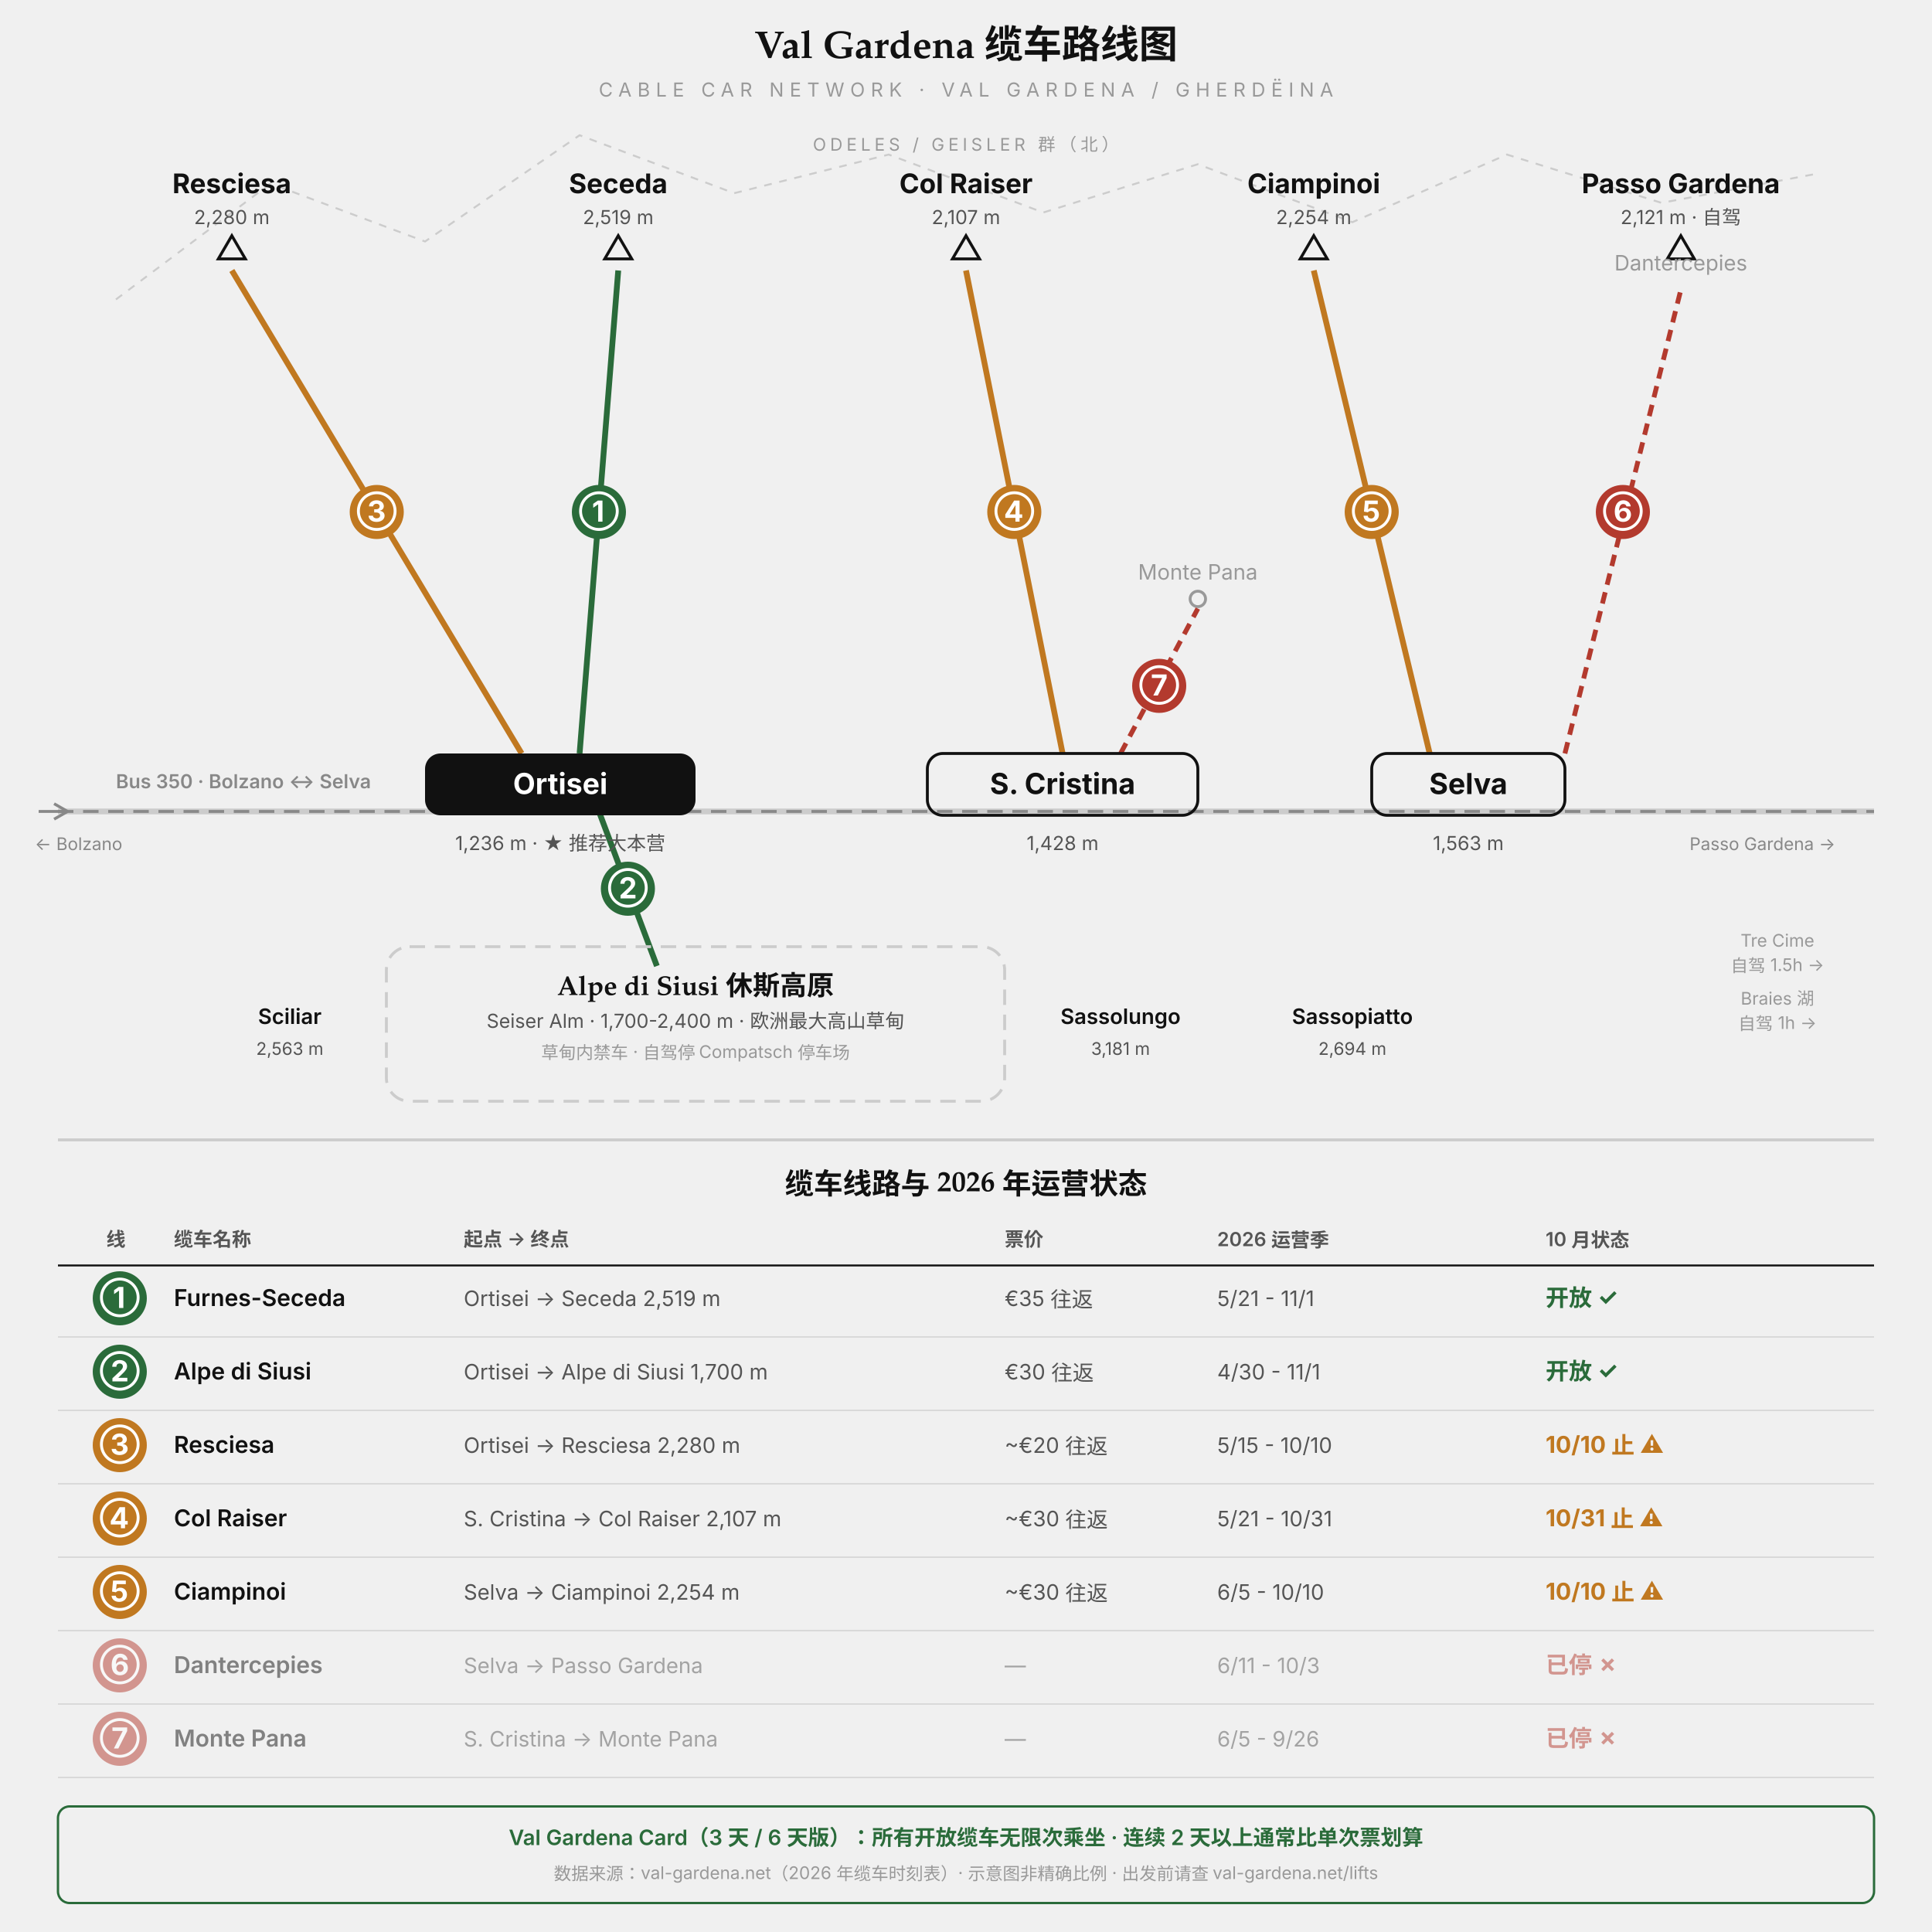
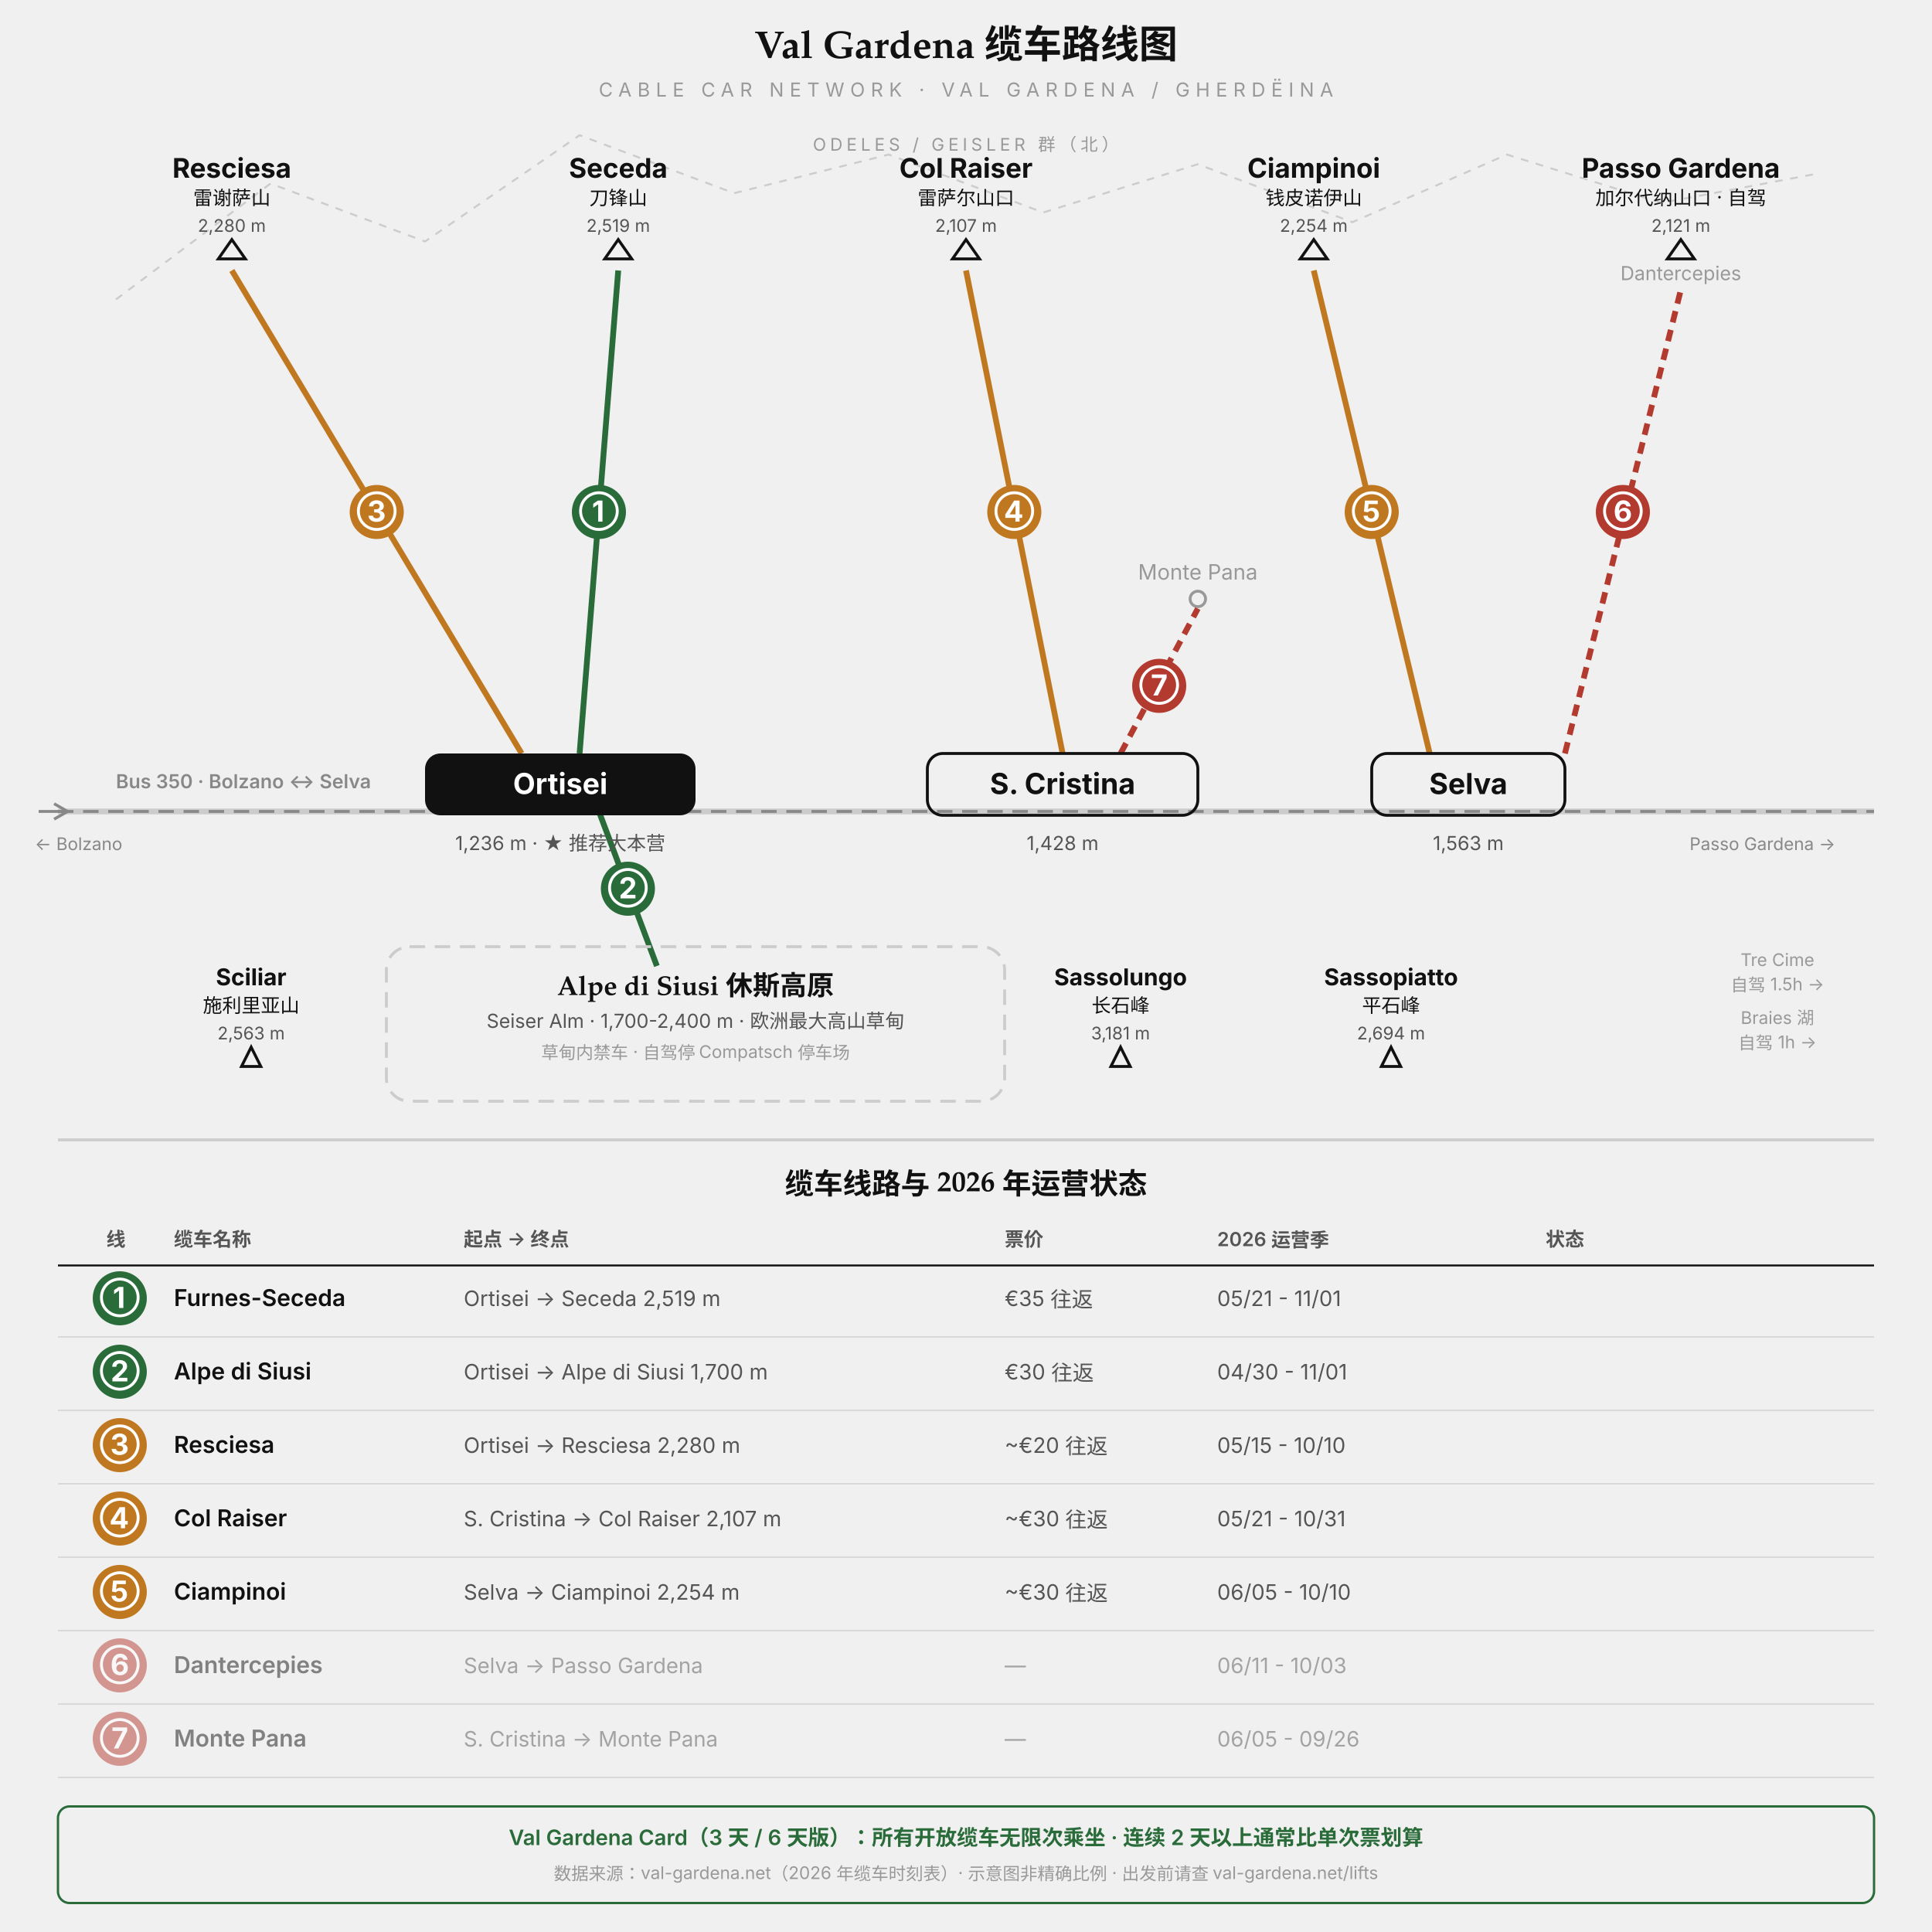
<svg xmlns="http://www.w3.org/2000/svg" viewBox="0 0 1000 1000" style="font-family:-apple-system,BlinkMacSystemFont,'Segoe UI','PingFang SC','Microsoft YaHei',sans-serif;background:#fff;">
  <text x="500" y="30" font-size="20" font-weight="700" fill="#111" text-anchor="middle" font-family="'Palatino Linotype',Palatino,Georgia,'Songti SC',SimSun,serif">Val Gardena 缆车路线图</text>
  <text x="500" y="50" font-size="10" fill="#999" text-anchor="middle" letter-spacing="3">CABLE CAR NETWORK · VAL GARDENA / GHERDËINA</text>
  <path d="M60,155 L140,95 L220,125 L300,70 L380,100 L460,80 L540,110 L620,85 L700,115 L780,80 L860,105 L940,90" fill="none" stroke="#ccc" stroke-width="1" stroke-dasharray="4,4" />
  <text x="500" y="78" font-size="9" fill="#999" text-anchor="middle" letter-spacing="2">ODELES / GEISLER 群（北）</text>
  <g text-anchor="middle">
-     <text x="120" y="100" font-size="14" font-weight="700" fill="#111">Resciesa</text>
-     <text x="120" y="116" font-size="10" fill="#555">2,280 m</text>
-     <path d="M113,134 L120,122 L127,134 Z" fill="none" stroke="#111" stroke-width="1.5" />
-   </g>
-   <g text-anchor="middle">
-     <text x="320" y="100" font-size="14" font-weight="700" fill="#111">Seceda</text>
-     <text x="320" y="116" font-size="10" fill="#555">2,519 m</text>
-     <path d="M313,134 L320,122 L327,134 Z" fill="none" stroke="#111" stroke-width="1.5" />
-   </g>
-   <g text-anchor="middle">
-     <text x="500" y="100" font-size="14" font-weight="700" fill="#111">Col Raiser</text>
-     <text x="500" y="116" font-size="10" fill="#555">2,107 m</text>
-     <path d="M493,134 L500,122 L507,134 Z" fill="none" stroke="#111" stroke-width="1.5" />
-   </g>
-   <g text-anchor="middle">
-     <text x="680" y="100" font-size="14" font-weight="700" fill="#111">Ciampinoi</text>
-     <text x="680" y="116" font-size="10" fill="#555">2,254 m</text>
-     <path d="M673,134 L680,122 L687,134 Z" fill="none" stroke="#111" stroke-width="1.5" />
-   </g>
-   <g text-anchor="middle">
-     <text x="870" y="100" font-size="14" font-weight="700" fill="#111">Passo Gardena</text>
-     <text x="870" y="116" font-size="10" fill="#555">2,121 m · 自驾</text>
-     <path d="M863,134 L870,122 L877,134 Z" fill="none" stroke="#111" stroke-width="1.5" />
-   </g>
-   <g text-anchor="middle">
-     <text x="870" y="140" font-size="11" fill="#999">Dantercepies</text>
-   </g>
-   <g text-anchor="middle">
-     <text x="620" y="300" font-size="11" fill="#999">Monte Pana</text>
-     <circle cx="620" cy="310" r="4" fill="none" stroke="#999" stroke-width="1.5" />
-   </g>
-   <line x1="300" y1="390" x2="320" y2="140" stroke="#2a6b3a" stroke-width="3" />
-   <circle cx="310" cy="265" r="14" fill="#2a6b3a" />
-   <text x="310" y="270" font-size="15" font-weight="700" fill="#fff" text-anchor="middle">①</text>
-   <line x1="310" y1="420" x2="340" y2="500" stroke="#2a6b3a" stroke-width="3" />
-   <circle cx="325" cy="460" r="14" fill="#2a6b3a" />
-   <text x="325" y="465" font-size="15" font-weight="700" fill="#fff" text-anchor="middle">②</text>
-   <line x1="270" y1="390" x2="120" y2="140" stroke="#c07820" stroke-width="3" />
-   <circle cx="195" cy="265" r="14" fill="#c07820" />
-   <text x="195" y="270" font-size="15" font-weight="700" fill="#fff" text-anchor="middle">③</text>
-   <line x1="550" y1="390" x2="500" y2="140" stroke="#c07820" stroke-width="3" />
-   <circle cx="525" cy="265" r="14" fill="#c07820" />
-   <text x="525" y="270" font-size="15" font-weight="700" fill="#fff" text-anchor="middle">④</text>
-   <line x1="740" y1="390" x2="680" y2="140" stroke="#c07820" stroke-width="3" />
-   <circle cx="710" cy="265" r="14" fill="#c07820" />
-   <text x="710" y="270" font-size="15" font-weight="700" fill="#fff" text-anchor="middle">⑤</text>
-   <line x1="810" y1="390" x2="870" y2="150" stroke="#b33a2e" stroke-width="2.5" stroke-dasharray="6,4" />
-   <circle cx="840" cy="265" r="14" fill="#b33a2e" />
-   <text x="840" y="270" font-size="15" font-weight="700" fill="#fff" text-anchor="middle">⑥</text>
-   <line x1="580" y1="390" x2="620" y2="315" stroke="#b33a2e" stroke-width="2.5" stroke-dasharray="6,4" />
-   <circle cx="600" cy="355" r="14" fill="#b33a2e" />
-   <text x="600" y="360" font-size="15" font-weight="700" fill="#fff" text-anchor="middle">⑦</text>
+     <text x="120" y="92" font-size="14" font-weight="700" fill="#111">Resciesa</text>
+     <text x="120" y="106" font-size="10" fill="#111">雷谢萨山</text>
+     <text x="120" y="120" font-size="9" fill="#555">2,280 m</text>
+     <path d="M113,134 L120,124 L127,134 Z" fill="none" stroke="#111" stroke-width="1.5" />
+   </g>
+   <g text-anchor="middle">
+     <text x="320" y="92" font-size="14" font-weight="700" fill="#111">Seceda</text>
+     <text x="320" y="106" font-size="10" fill="#111">刀锋山</text>
+     <text x="320" y="120" font-size="9" fill="#555">2,519 m</text>
+     <path d="M313,134 L320,124 L327,134 Z" fill="none" stroke="#111" stroke-width="1.5" />
+   </g>
+   <g text-anchor="middle">
+     <text x="500" y="92" font-size="14" font-weight="700" fill="#111">Col Raiser</text>
+     <text x="500" y="106" font-size="10" fill="#111">雷萨尔山口</text>
+     <text x="500" y="120" font-size="9" fill="#555">2,107 m</text>
+     <path d="M493,134 L500,124 L507,134 Z" fill="none" stroke="#111" stroke-width="1.5" />
+   </g>
+   <g text-anchor="middle">
+     <text x="680" y="92" font-size="14" font-weight="700" fill="#111">Ciampinoi</text>
+     <text x="680" y="106" font-size="10" fill="#111">钱皮诺伊山</text>
+     <text x="680" y="120" font-size="9" fill="#555">2,254 m</text>
+     <path d="M673,134 L680,124 L687,134 Z" fill="none" stroke="#111" stroke-width="1.5" />
+   </g>
+   <g text-anchor="middle">
+     <text x="870" y="92" font-size="14" font-weight="700" fill="#111">Passo Gardena</text>
+     <text x="870" y="106" font-size="10" fill="#111">加尔代纳山口 · 自驾</text>
+     <text x="870" y="120" font-size="9" fill="#555">2,121 m</text>
+     <path d="M863,134 L870,124 L877,134 Z" fill="none" stroke="#111" stroke-width="1.5" />
+   </g>
+   <text x="870" y="145" font-size="10" fill="#999" text-anchor="middle">Dantercepies</text>
+   <text x="620" y="300" font-size="11" fill="#999" text-anchor="middle">Monte Pana</text>
+   <circle cx="620" cy="310" r="4" fill="none" stroke="#999" stroke-width="1.5" />
+   <g class="lift" data-lift="1" data-start="2026-05-21" data-end="2026-11-01">
+     <line x1="300" y1="390" x2="320" y2="140" stroke="#2a6b3a" stroke-width="3" />
+     <circle class="lift-num" cx="310" cy="265" r="14" fill="#2a6b3a" />
+     <text x="310" y="270" font-size="15" font-weight="700" fill="#fff" text-anchor="middle">①</text>
+   </g>
+   <g class="lift" data-lift="2" data-start="2026-04-30" data-end="2026-11-01">
+     <line x1="310" y1="420" x2="340" y2="500" stroke="#2a6b3a" stroke-width="3" />
+     <circle class="lift-num" cx="325" cy="460" r="14" fill="#2a6b3a" />
+     <text x="325" y="465" font-size="15" font-weight="700" fill="#fff" text-anchor="middle">②</text>
+   </g>
+   <g class="lift" data-lift="3" data-start="2026-05-15" data-end="2026-10-10">
+     <line x1="270" y1="390" x2="120" y2="140" stroke="#c07820" stroke-width="3" />
+     <circle class="lift-num" cx="195" cy="265" r="14" fill="#c07820" />
+     <text x="195" y="270" font-size="15" font-weight="700" fill="#fff" text-anchor="middle">③</text>
+   </g>
+   <g class="lift" data-lift="4" data-start="2026-05-21" data-end="2026-10-31">
+     <line x1="550" y1="390" x2="500" y2="140" stroke="#c07820" stroke-width="3" />
+     <circle class="lift-num" cx="525" cy="265" r="14" fill="#c07820" />
+     <text x="525" y="270" font-size="15" font-weight="700" fill="#fff" text-anchor="middle">④</text>
+   </g>
+   <g class="lift" data-lift="5" data-start="2026-06-05" data-end="2026-10-10">
+     <line x1="740" y1="390" x2="680" y2="140" stroke="#c07820" stroke-width="3" />
+     <circle class="lift-num" cx="710" cy="265" r="14" fill="#c07820" />
+     <text x="710" y="270" font-size="15" font-weight="700" fill="#fff" text-anchor="middle">⑤</text>
+   </g>
+   <g class="lift" data-lift="6" data-start="2026-06-11" data-end="2026-10-03">
+     <line x1="810" y1="390" x2="870" y2="150" stroke="#b33a2e" stroke-width="3" stroke-dasharray="6,4" />
+     <circle class="lift-num" cx="840" cy="265" r="14" fill="#b33a2e" />
+     <text x="840" y="270" font-size="15" font-weight="700" fill="#fff" text-anchor="middle">⑥</text>
+   </g>
+   <g class="lift" data-lift="7" data-start="2026-06-05" data-end="2026-09-26">
+     <line x1="580" y1="390" x2="620" y2="315" stroke="#b33a2e" stroke-width="3" stroke-dasharray="6,4" />
+     <circle class="lift-num" cx="600" cy="355" r="14" fill="#b33a2e" />
+     <text x="600" y="360" font-size="15" font-weight="700" fill="#fff" text-anchor="middle">⑦</text>
+   </g>
  <line x1="30" y1="420" x2="970" y2="420" stroke="#ccc" stroke-width="3" />
  <line x1="30" y1="420" x2="970" y2="420" stroke="#888" stroke-width="1.5" stroke-dasharray="8,5" />
  <text x="60" y="408" font-size="10" fill="#888" font-weight="600">Bus 350 · Bolzano ↔ Selva</text>
  <path d="M20,420 L35,420 M35,420 L28,416 M35,420 L28,424" stroke="#888" stroke-width="1.5" fill="none" />
  <text x="18" y="440" font-size="9" fill="#888">← Bolzano</text>
  <text x="950" y="440" font-size="9" fill="#888" text-anchor="end">Passo Gardena →</text>
  <g text-anchor="middle">
    <rect x="220" y="390" width="140" height="32" rx="8" fill="#111" />
    <text x="290" y="411" font-size="15" font-weight="700" fill="#fff">Ortisei</text>
    <text x="290" y="440" font-size="10" fill="#555">1,236 m · ★ 推荐大本营</text>
  </g>
  <g text-anchor="middle">
    <rect x="480" y="390" width="140" height="32" rx="8" fill="none" stroke="#111" stroke-width="1.5" />
    <text x="550" y="411" font-size="15" font-weight="700" fill="#111">S. Cristina</text>
    <text x="550" y="440" font-size="10" fill="#555">1,428 m</text>
  </g>
  <g text-anchor="middle">
    <rect x="710" y="390" width="100" height="32" rx="8" fill="none" stroke="#111" stroke-width="1.5" />
    <text x="760" y="411" font-size="15" font-weight="700" fill="#111">Selva</text>
    <text x="760" y="440" font-size="10" fill="#555">1,563 m</text>
  </g>
  <rect x="200" y="490" width="320" height="80" rx="12" fill="none" stroke="#ccc" stroke-width="1.5" stroke-dasharray="8,5" />
  <g text-anchor="middle">
    <text x="360" y="515" font-size="14" font-weight="700" fill="#111" font-family="'Palatino Linotype',Palatino,Georgia,'Songti SC',SimSun,serif">Alpe di Siusi 休斯高原</text>
    <text x="360" y="532" font-size="10" fill="#555">Seiser Alm · 1,700-2,400 m · 欧洲最大高山草甸</text>
    <text x="360" y="548" font-size="9" fill="#999">草甸内禁车 · 自驾停 Compatsch 停车场</text>
  </g>
  <g text-anchor="middle">
-     <text x="580" y="530" font-size="11" font-weight="600" fill="#111">Sassolungo</text>
-     <text x="580" y="546" font-size="9" fill="#555">3,181 m</text>
-     <text x="700" y="530" font-size="11" font-weight="600" fill="#111">Sassopiatto</text>
-     <text x="700" y="546" font-size="9" fill="#555">2,694 m</text>
-     <text x="150" y="530" font-size="11" font-weight="600" fill="#111">Sciliar</text>
-     <text x="150" y="546" font-size="9" fill="#555">2,563 m</text>
+     <text x="130" y="510" font-size="12" font-weight="700" fill="#111">Sciliar</text>
+     <text x="130" y="524" font-size="10" fill="#111">施利里亚山</text>
+     <text x="130" y="538" font-size="9" fill="#555">2,563 m</text>
+     <path d="M125,552 L130,542 L135,552 Z" fill="none" stroke="#111" stroke-width="1.5" />
+   </g>
+   <g text-anchor="middle">
+     <text x="580" y="510" font-size="12" font-weight="700" fill="#111">Sassolungo</text>
+     <text x="580" y="524" font-size="10" fill="#111">长石峰</text>
+     <text x="580" y="538" font-size="9" fill="#555">3,181 m</text>
+     <path d="M575,552 L580,542 L585,552 Z" fill="none" stroke="#111" stroke-width="1.5" />
+   </g>
+   <g text-anchor="middle">
+     <text x="720" y="510" font-size="12" font-weight="700" fill="#111">Sassopiatto</text>
+     <text x="720" y="524" font-size="10" fill="#111">平石峰</text>
+     <text x="720" y="538" font-size="9" fill="#555">2,694 m</text>
+     <path d="M715,552 L720,542 L725,552 Z" fill="none" stroke="#111" stroke-width="1.5" />
  </g>
  <g font-size="9" fill="#999" text-anchor="middle">
-     <text x="920" y="490">Tre Cime</text>
-     <text x="920" y="503">自驾 1.5h →</text>
-     <text x="920" y="520">Braies 湖</text>
-     <text x="920" y="533">自驾 1h →</text>
+     <text x="920" y="500">Tre Cime</text>
+     <text x="920" y="513">自驾 1.5h →</text>
+     <text x="920" y="530">Braies 湖</text>
+     <text x="920" y="543">自驾 1h →</text>
  </g>
  <line x1="30" y1="590" x2="970" y2="590" stroke="#ccc" stroke-width="1.5" />
  <text x="500" y="618" font-size="15" font-weight="700" fill="#111" text-anchor="middle" font-family="'Palatino Linotype',Palatino,Georgia,'Songti SC',SimSun,serif">缆车线路与 2026 年运营状态</text>
  <g font-size="10" font-weight="600" fill="#555">
    <text x="55" y="645">线</text>
    <text x="90" y="645">缆车名称</text>
    <text x="240" y="645">起点 → 终点</text>
    <text x="520" y="645">票价</text>
    <text x="630" y="645">2026 运营季</text>
-     <text x="800" y="645">10 月状态</text>
+     <text x="800" y="645">状态</text>
  </g>
  <line x1="30" y1="655" x2="970" y2="655" stroke="#111" stroke-width="1" />
-   <g>
-     <circle cx="62" cy="672" r="14" fill="#2a6b3a" />
+   <g class="lift-legend" data-lift="1" data-start="2026-05-21" data-end="2026-11-01">
+     <circle class="lift-num" cx="62" cy="672" r="14" fill="#2a6b3a" />
    <text x="62" y="677" font-size="15" font-weight="700" fill="#fff" text-anchor="middle">①</text>
    <text x="90" y="676" font-size="12" font-weight="600" fill="#111">Furnes-Seceda</text>
    <text x="240" y="676" font-size="11" fill="#555">Ortisei → Seceda 2,519 m</text>
    <text x="520" y="676" font-size="11" fill="#555">€35 往返</text>
-     <text x="630" y="676" font-size="11" fill="#555">5/21 - 11/1</text>
-     <text x="800" y="676" font-size="12" font-weight="700" fill="#2a6b3a">开放 ✓</text>
+     <text x="630" y="676" font-size="11" fill="#555">05/21 - 11/01</text>
+     <text class="lift-status" data-lift-status="1" x="800" y="676" font-size="12" font-weight="700" fill="#2a6b3a" text-anchor="start" />
  </g>
  <line x1="30" y1="692" x2="970" y2="692" stroke="#ccc" stroke-width="0.5" />
-   <g>
-     <circle cx="62" cy="710" r="14" fill="#2a6b3a" />
+   <g class="lift-legend" data-lift="2" data-start="2026-04-30" data-end="2026-11-01">
+     <circle class="lift-num" cx="62" cy="710" r="14" fill="#2a6b3a" />
    <text x="62" y="715" font-size="15" font-weight="700" fill="#fff" text-anchor="middle">②</text>
    <text x="90" y="714" font-size="12" font-weight="600" fill="#111">Alpe di Siusi</text>
    <text x="240" y="714" font-size="11" fill="#555">Ortisei → Alpe di Siusi 1,700 m</text>
    <text x="520" y="714" font-size="11" fill="#555">€30 往返</text>
-     <text x="630" y="714" font-size="11" fill="#555">4/30 - 11/1</text>
-     <text x="800" y="714" font-size="12" font-weight="700" fill="#2a6b3a">开放 ✓</text>
+     <text x="630" y="714" font-size="11" fill="#555">04/30 - 11/01</text>
+     <text class="lift-status" data-lift-status="2" x="800" y="714" font-size="12" font-weight="700" fill="#2a6b3a" text-anchor="start" />
  </g>
  <line x1="30" y1="730" x2="970" y2="730" stroke="#ccc" stroke-width="0.5" />
-   <g>
-     <circle cx="62" cy="748" r="14" fill="#c07820" />
+   <g class="lift-legend" data-lift="3" data-start="2026-05-15" data-end="2026-10-10">
+     <circle class="lift-num" cx="62" cy="748" r="14" fill="#c07820" />
    <text x="62" y="753" font-size="15" font-weight="700" fill="#fff" text-anchor="middle">③</text>
    <text x="90" y="752" font-size="12" font-weight="600" fill="#111">Resciesa</text>
    <text x="240" y="752" font-size="11" fill="#555">Ortisei → Resciesa 2,280 m</text>
    <text x="520" y="752" font-size="11" fill="#555">~€20 往返</text>
-     <text x="630" y="752" font-size="11" fill="#555">5/15 - 10/10</text>
-     <text x="800" y="752" font-size="12" font-weight="700" fill="#c07820">10/10 止 ⚠</text>
+     <text x="630" y="752" font-size="11" fill="#555">05/15 - 10/10</text>
+     <text class="lift-status" data-lift-status="3" x="800" y="752" font-size="12" font-weight="700" fill="#c07820" text-anchor="start" />
  </g>
  <line x1="30" y1="768" x2="970" y2="768" stroke="#ccc" stroke-width="0.5" />
-   <g>
-     <circle cx="62" cy="786" r="14" fill="#c07820" />
+   <g class="lift-legend" data-lift="4" data-start="2026-05-21" data-end="2026-10-31">
+     <circle class="lift-num" cx="62" cy="786" r="14" fill="#c07820" />
    <text x="62" y="791" font-size="15" font-weight="700" fill="#fff" text-anchor="middle">④</text>
    <text x="90" y="790" font-size="12" font-weight="600" fill="#111">Col Raiser</text>
    <text x="240" y="790" font-size="11" fill="#555">S. Cristina → Col Raiser 2,107 m</text>
    <text x="520" y="790" font-size="11" fill="#555">~€30 往返</text>
-     <text x="630" y="790" font-size="11" fill="#555">5/21 - 10/31</text>
-     <text x="800" y="790" font-size="12" font-weight="700" fill="#c07820">10/31 止 ⚠</text>
+     <text x="630" y="790" font-size="11" fill="#555">05/21 - 10/31</text>
+     <text class="lift-status" data-lift-status="4" x="800" y="790" font-size="12" font-weight="700" fill="#c07820" text-anchor="start" />
  </g>
  <line x1="30" y1="806" x2="970" y2="806" stroke="#ccc" stroke-width="0.5" />
-   <g>
-     <circle cx="62" cy="824" r="14" fill="#c07820" />
+   <g class="lift-legend" data-lift="5" data-start="2026-06-05" data-end="2026-10-10">
+     <circle class="lift-num" cx="62" cy="824" r="14" fill="#c07820" />
    <text x="62" y="829" font-size="15" font-weight="700" fill="#fff" text-anchor="middle">⑤</text>
    <text x="90" y="828" font-size="12" font-weight="600" fill="#111">Ciampinoi</text>
    <text x="240" y="828" font-size="11" fill="#555">Selva → Ciampinoi 2,254 m</text>
    <text x="520" y="828" font-size="11" fill="#555">~€30 往返</text>
-     <text x="630" y="828" font-size="11" fill="#555">6/5 - 10/10</text>
-     <text x="800" y="828" font-size="12" font-weight="700" fill="#c07820">10/10 止 ⚠</text>
+     <text x="630" y="828" font-size="11" fill="#555">06/05 - 10/10</text>
+     <text class="lift-status" data-lift-status="5" x="800" y="828" font-size="12" font-weight="700" fill="#c07820" text-anchor="start" />
  </g>
  <line x1="30" y1="844" x2="970" y2="844" stroke="#ccc" stroke-width="0.5" />
-   <g opacity="0.5">
-     <circle cx="62" cy="862" r="14" fill="#b33a2e" />
+   <g class="lift-legend" data-lift="6" data-start="2026-06-11" data-end="2026-10-03" opacity="0.5">
+     <circle class="lift-num" cx="62" cy="862" r="14" fill="#b33a2e" />
    <text x="62" y="867" font-size="15" font-weight="700" fill="#fff" text-anchor="middle">⑥</text>
    <text x="90" y="866" font-size="12" font-weight="600" fill="#111">Dantercepies</text>
    <text x="240" y="866" font-size="11" fill="#555">Selva → Passo Gardena</text>
    <text x="520" y="866" font-size="11" fill="#555">—</text>
-     <text x="630" y="866" font-size="11" fill="#555">6/11 - 10/3</text>
-     <text x="800" y="866" font-size="12" font-weight="700" fill="#b33a2e">已停 ✗</text>
+     <text x="630" y="866" font-size="11" fill="#555">06/11 - 10/03</text>
+     <text class="lift-status" data-lift-status="6" x="800" y="866" font-size="12" font-weight="700" fill="#b33a2e" text-anchor="start" />
  </g>
  <line x1="30" y1="882" x2="970" y2="882" stroke="#ccc" stroke-width="0.5" />
-   <g opacity="0.5">
-     <circle cx="62" cy="900" r="14" fill="#b33a2e" />
+   <g class="lift-legend" data-lift="7" data-start="2026-06-05" data-end="2026-09-26" opacity="0.5">
+     <circle class="lift-num" cx="62" cy="900" r="14" fill="#b33a2e" />
    <text x="62" y="905" font-size="15" font-weight="700" fill="#fff" text-anchor="middle">⑦</text>
    <text x="90" y="904" font-size="12" font-weight="600" fill="#111">Monte Pana</text>
    <text x="240" y="904" font-size="11" fill="#555">S. Cristina → Monte Pana</text>
    <text x="520" y="904" font-size="11" fill="#555">—</text>
-     <text x="630" y="904" font-size="11" fill="#555">6/5 - 9/26</text>
-     <text x="800" y="904" font-size="12" font-weight="700" fill="#b33a2e">已停 ✗</text>
+     <text x="630" y="904" font-size="11" fill="#555">06/05 - 09/26</text>
+     <text class="lift-status" data-lift-status="7" x="800" y="904" font-size="12" font-weight="700" fill="#b33a2e" text-anchor="start" />
  </g>
  <line x1="30" y1="920" x2="970" y2="920" stroke="#ccc" stroke-width="0.5" />
  <g transform="translate(30,935)">
    <rect x="0" y="0" width="940" height="50" rx="6" fill="none" stroke="#2a6b3a" stroke-width="1.2" />
    <text x="470" y="20" font-size="11" fill="#2a6b3a" font-weight="600" text-anchor="middle">
      Val Gardena Card（3 天 / 6 天版）：所有开放缆车无限次乘坐 · 连续 2 天以上通常比单次票划算
    </text>
    <text x="470" y="38" font-size="9" fill="#999" text-anchor="middle">
      数据来源：val-gardena.net（2026 年缆车时刻表）· 示意图非精确比例 · 出发前请查 val-gardena.net/lifts
    </text>
  </g>
</svg>
